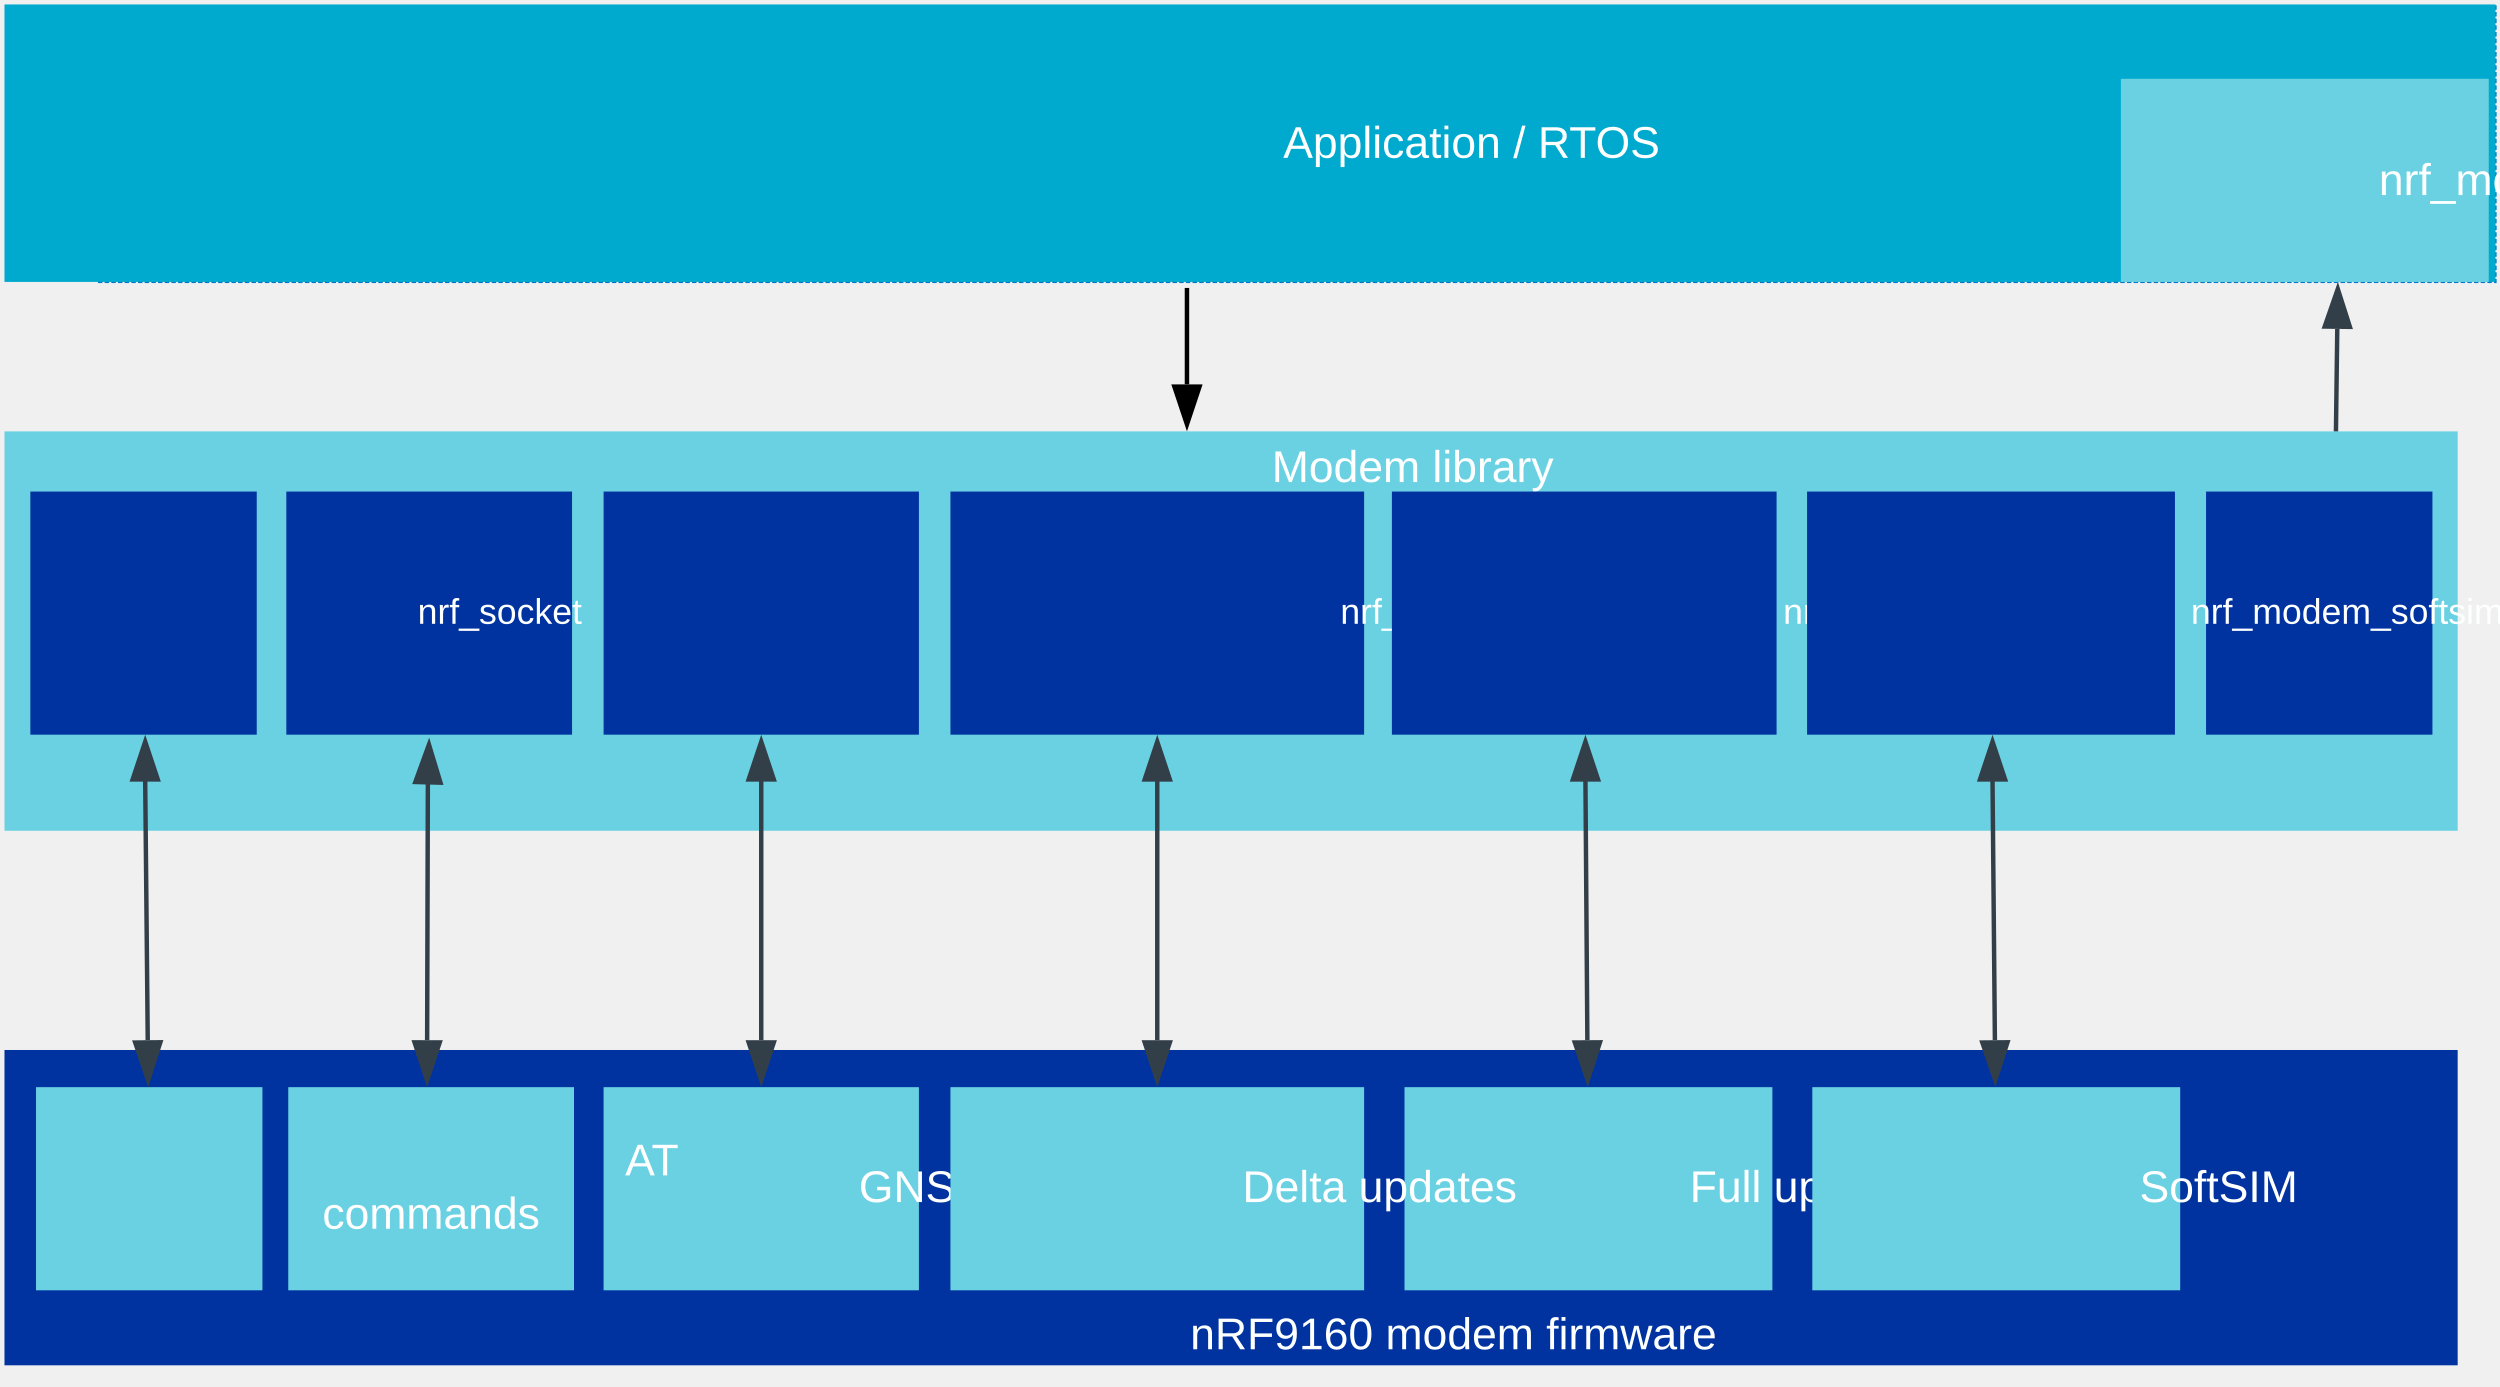
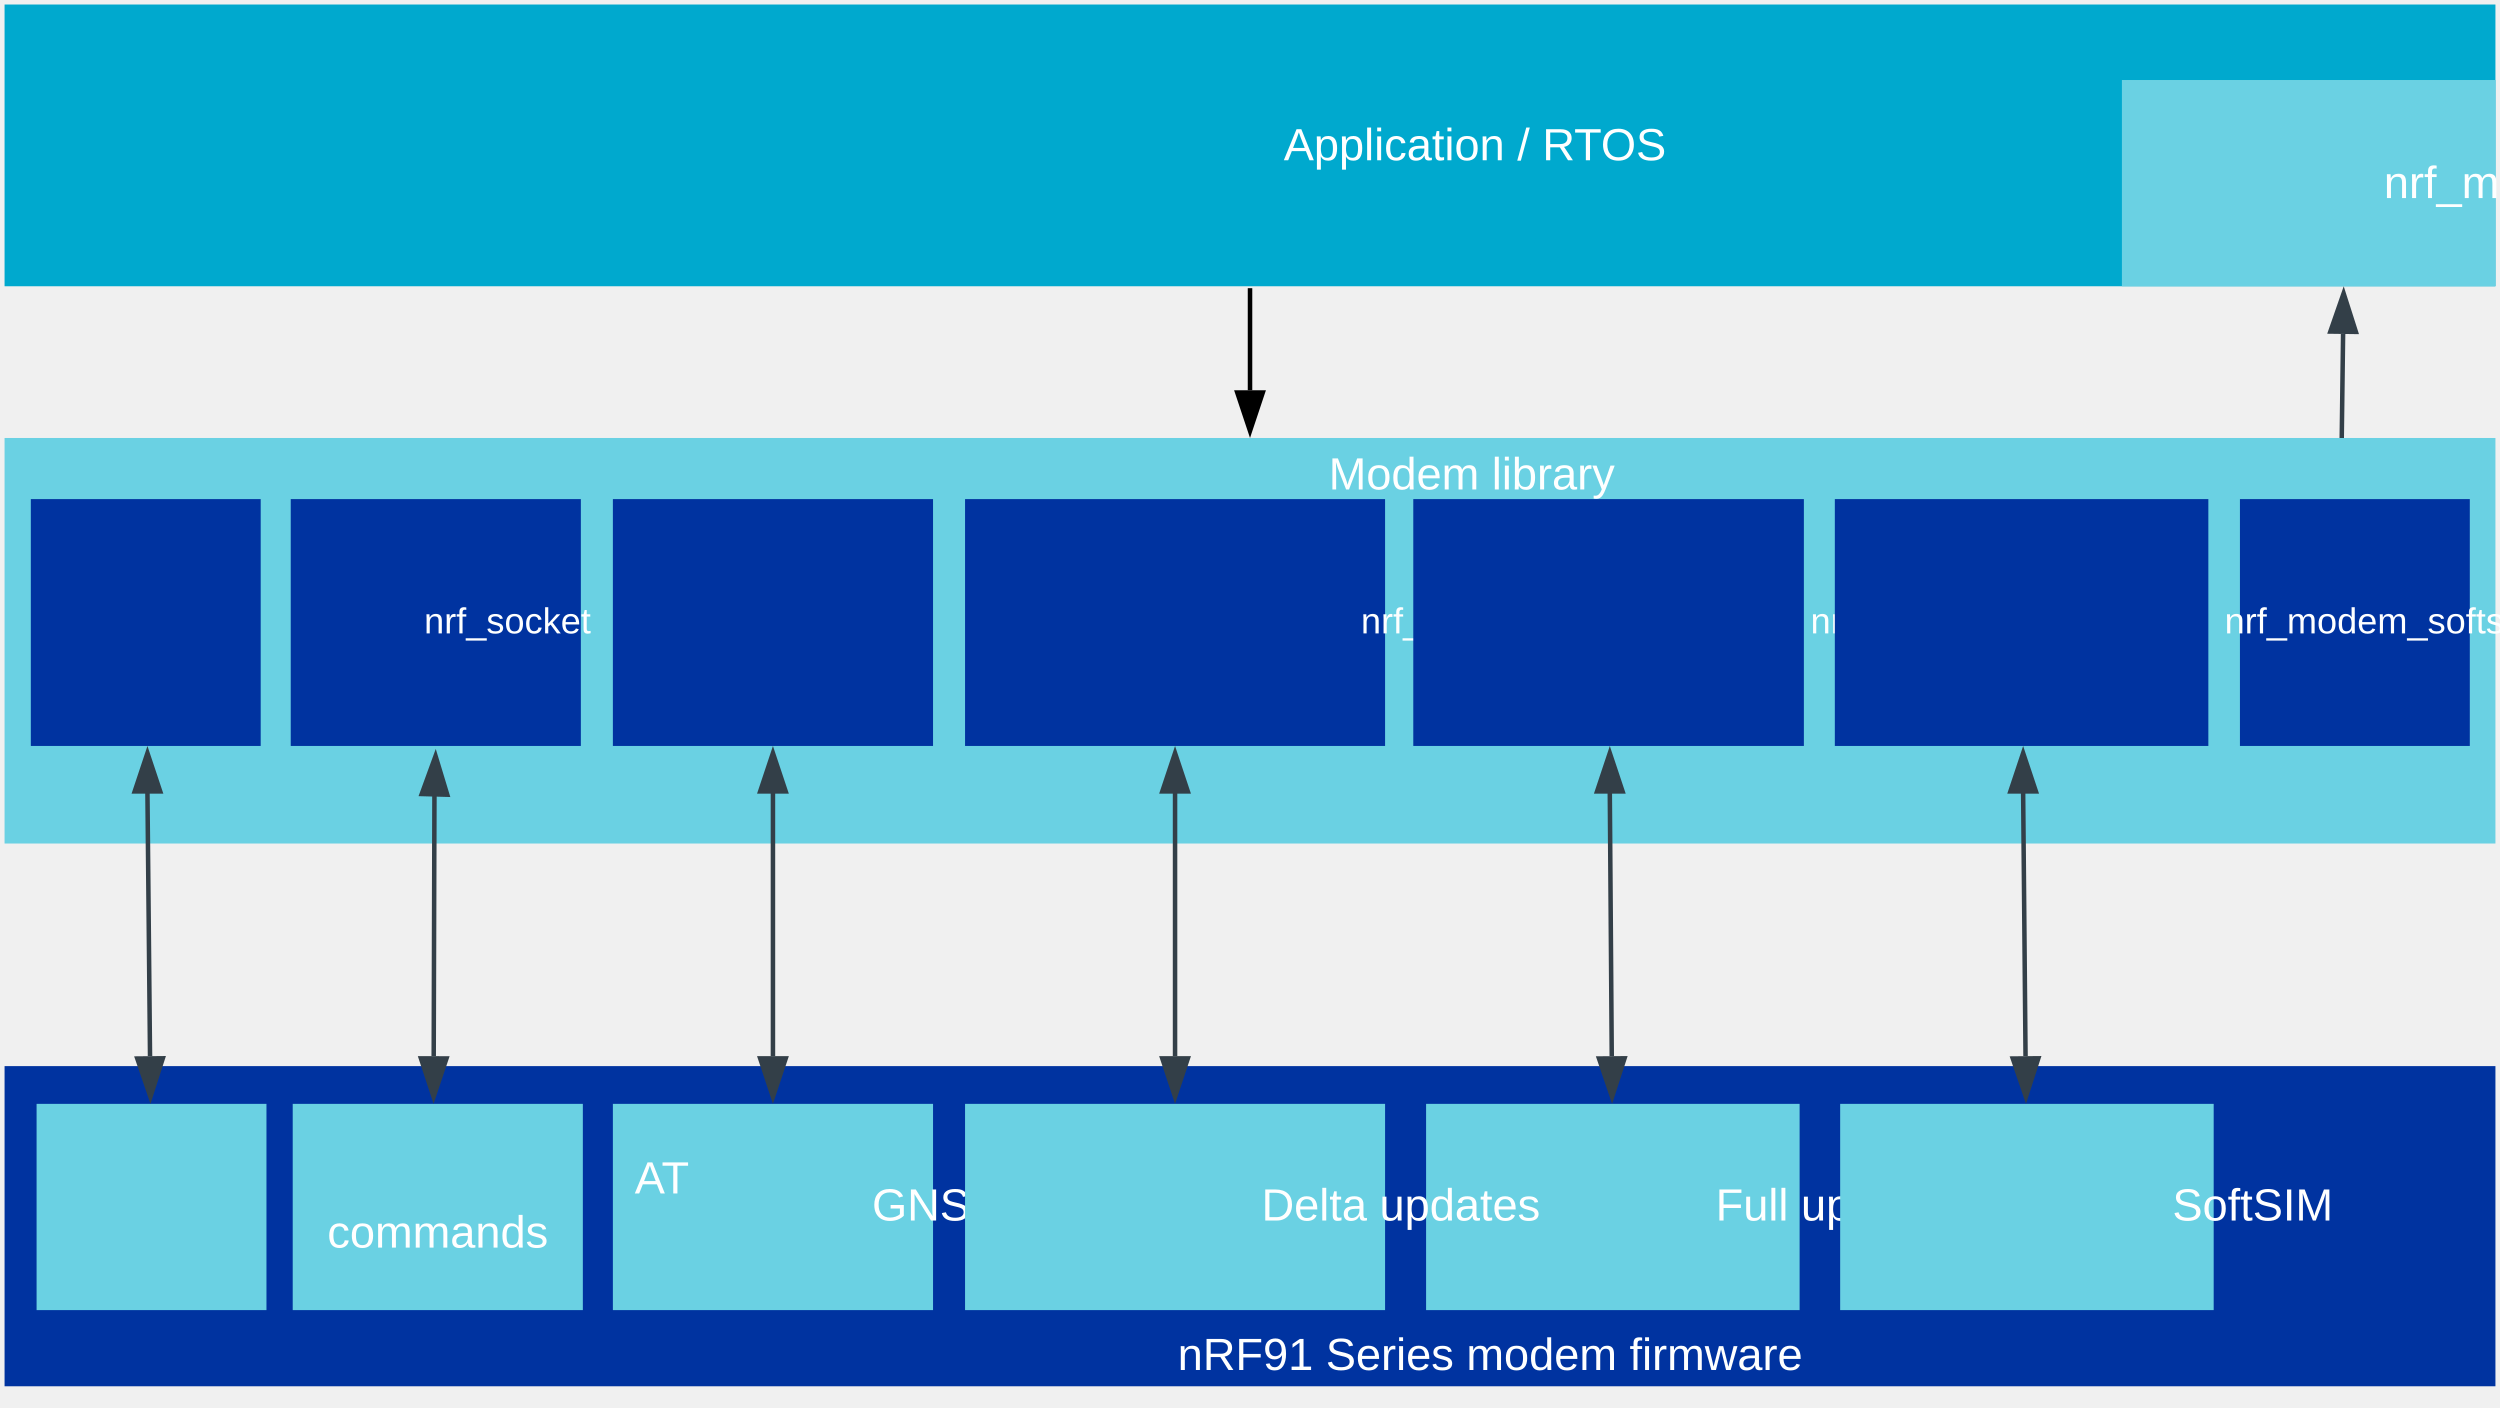
- <svg xmlns="http://www.w3.org/2000/svg" xmlns:ns1="http://schemas.microsoft.com/visio/2003/SVGExtensions/" xmlns:xlink="http://www.w3.org/1999/xlink" width="7.803in" height="4.326in" viewBox="0 0 561.843 311.496" xml:space="preserve" color-interpolation-filters="sRGB" class="st19">
+ <svg xmlns="http://www.w3.org/2000/svg" xmlns:ns1="http://schemas.microsoft.com/visio/2003/SVGExtensions/" xmlns:xlink="http://www.w3.org/1999/xlink" width="7.685in" height="4.326in" viewBox="0 0 553.339 311.496" xml:space="preserve" color-interpolation-filters="sRGB" class="st18">
  <ns1:documentProperties ns1:langID="1035" ns1:viewMarkup="false" />
  <style type="text/css">
	
- 		.st1 {fill:#feffff;stroke:#0077c8;stroke-dasharray:0.5,1;stroke-width:0.5}
- 		.st2 {fill:#0033a0;stroke:none;stroke-width:1}
- 		.st3 {fill:#6ad1e3;stroke:none;stroke-width:1}
- 		.st4 {fill:#00a9ce;stroke:none;stroke-width:1}
- 		.st5 {fill:#feffff;font-family:Arial;font-size:0.833em}
- 		.st6 {fill:#feffff;font-family:Arial;font-size:0.667em}
- 		.st7 {marker-end:url(#mrkr13-37);stroke:#000000;stroke-linecap:butt;stroke-width:1}
- 		.st8 {fill:#000000;fill-opacity:1;stroke:#000000;stroke-opacity:1;stroke-width:0.284}
- 		.st9 {fill:none;marker-end:url(#mrkr13-41);stroke:none;stroke-width:1}
- 		.st10 {fill:#feffff;fill-opacity:1;stroke:#feffff;stroke-opacity:1;stroke-width:0.284}
- 		.st11 {fill:#00a9ce;font-family:Arial;font-size:0.917em}
- 		.st12 {fill:#ffffff;font-family:Arial;font-size:0.833em}
- 		.st13 {font-size:1em}
- 		.st14 {marker-end:url(#mrkr13-61);marker-start:url(#mrkr13-59);stroke:#333f48;stroke-linecap:butt;stroke-width:1}
- 		.st15 {fill:#333f48;fill-opacity:1;stroke:#333f48;stroke-opacity:1;stroke-width:0.284}
- 		.st16 {fill:none;stroke:none;stroke-width:1}
- 		.st17 {marker-end:url(#mrkr13-61);stroke:#333f48;stroke-linecap:butt;stroke-width:1}
- 		.st18 {fill:none;stroke:none;stroke-width:0.5}
- 		.st19 {fill:none;fill-rule:evenodd;font-size:12px;overflow:visible;stroke-linecap:square;stroke-miterlimit:3}
+ 		.st1 {fill:#0033a0;stroke:none;stroke-width:1}
+ 		.st2 {fill:#6ad1e3;stroke:none;stroke-width:1}
+ 		.st3 {fill:#00a9ce;stroke:none;stroke-width:1}
+ 		.st4 {fill:#feffff;font-family:Arial;font-size:0.833em}
+ 		.st5 {fill:#feffff;font-family:Arial;font-size:0.667em}
+ 		.st6 {marker-end:url(#mrkr13-35);stroke:#000000;stroke-linecap:butt;stroke-width:1}
+ 		.st7 {fill:#000000;fill-opacity:1;stroke:#000000;stroke-opacity:1;stroke-width:0.284}
+ 		.st8 {fill:none;marker-end:url(#mrkr13-39);stroke:none;stroke-width:1}
+ 		.st9 {fill:#feffff;fill-opacity:1;stroke:#feffff;stroke-opacity:1;stroke-width:0.284}
+ 		.st10 {fill:#00a9ce;font-family:Arial;font-size:0.917em}
+ 		.st11 {fill:#ffffff;font-family:Arial;font-size:0.833em}
+ 		.st12 {font-size:1em}
+ 		.st13 {marker-end:url(#mrkr13-59);marker-start:url(#mrkr13-57);stroke:#333f48;stroke-linecap:butt;stroke-width:1}
+ 		.st14 {fill:#333f48;fill-opacity:1;stroke:#333f48;stroke-opacity:1;stroke-width:0.284}
+ 		.st15 {fill:none;stroke:none;stroke-width:1}
+ 		.st16 {marker-end:url(#mrkr13-59);stroke:#333f48;stroke-linecap:butt;stroke-width:1}
+ 		.st17 {fill:none;stroke:none;stroke-width:0.5}
+ 		.st18 {fill:none;fill-rule:evenodd;font-size:12px;overflow:visible;stroke-linecap:square;stroke-miterlimit:3}
	
	</style>
  <defs id="Markers">
    <g id="lend13">
      <path d="M 3 1 L 0 0 L 3 -1 L 3 1 " style="stroke:none" />
    </g>
-     <marker id="mrkr13-37" class="st8" ns1:arrowType="13" ns1:arrowSize="2" ns1:setback="10.56" refX="-10.56" orient="auto" markerUnits="strokeWidth" overflow="visible">
+     <marker id="mrkr13-35" class="st7" ns1:arrowType="13" ns1:arrowSize="2" ns1:setback="10.56" refX="-10.56" orient="auto" markerUnits="strokeWidth" overflow="visible">
      <use xlink:href="#lend13" transform="scale(-3.52,-3.52) " />
    </marker>
-     <marker id="mrkr13-41" class="st10" ns1:arrowType="13" ns1:arrowSize="2" ns1:setback="10.56" refX="-10.56" orient="auto" markerUnits="strokeWidth" overflow="visible">
+     <marker id="mrkr13-39" class="st9" ns1:arrowType="13" ns1:arrowSize="2" ns1:setback="10.56" refX="-10.56" orient="auto" markerUnits="strokeWidth" overflow="visible">
      <use xlink:href="#lend13" transform="scale(-3.52,-3.52) " />
    </marker>
-     <marker id="mrkr13-59" class="st15" ns1:arrowType="13" ns1:arrowSize="2" ns1:setback="10.2" refX="10.2" orient="auto" markerUnits="strokeWidth" overflow="visible">
+     <marker id="mrkr13-57" class="st14" ns1:arrowType="13" ns1:arrowSize="2" ns1:setback="10.2" refX="10.2" orient="auto" markerUnits="strokeWidth" overflow="visible">
      <use xlink:href="#lend13" transform="scale(3.52) " />
    </marker>
-     <marker id="mrkr13-61" class="st15" ns1:arrowType="13" ns1:arrowSize="2" ns1:setback="10.56" refX="-10.56" orient="auto" markerUnits="strokeWidth" overflow="visible">
+     <marker id="mrkr13-59" class="st14" ns1:arrowType="13" ns1:arrowSize="2" ns1:setback="10.56" refX="-10.56" orient="auto" markerUnits="strokeWidth" overflow="visible">
      <use xlink:href="#lend13" transform="scale(-3.52,-3.52) " />
    </marker>
  </defs>
  <g ns1:mID="0" ns1:index="1" ns1:groupContext="foregroundPage">
    <ns1:pageProperties ns1:drawingScale="0.0393701" ns1:pageScale="0.0393701" ns1:drawingUnits="24" ns1:shadowOffsetX="8.50394" ns1:shadowOffsetY="-8.50394" />
    <ns1:layer ns1:name="Connector" ns1:index="0" />
-     <g id="shape14-1" ns1:mID="14" ns1:groupContext="shape" transform="translate(22.2598,-248.134)">
-       <ns1:userDefs>
-         <ns1:ud ns1:nameU="visVersion" ns1:val="VT0(15):26" />
-         <ns1:ud ns1:nameU="visMasterStencil" ns1:prompt="" ns1:val="VT4(Basic_U.vssx)" />
-       </ns1:userDefs>
-       <path d="M0 311.5 L538.58 311.5 L538.58 249.52 L0 249.52 L0 311.5 Z" class="st1" />
-     </g>
-     <g id="shape23-3" ns1:mID="23" ns1:groupContext="shape" transform="translate(1,-4.65099)">
-       <ns1:textBlock ns1:margins="rect(4,4,4,4)" />
-       <rect x="0" y="240.63" width="551.339" height="70.866" class="st2" />
-     </g>
-     <g id="shape65-5" ns1:mID="65" ns1:groupContext="shape" transform="translate(1,-124.786)">
-       <rect x="0" y="221.732" width="551.339" height="89.764" class="st3" />
-     </g>
-     <g id="shape94-7" ns1:mID="94" ns1:groupContext="shape" transform="translate(1,-248.134)">
-       <ns1:textBlock ns1:margins="rect(4,4,4,4)" />
-       <ns1:textRect cx="279.921" cy="280.315" width="559.85" height="62.362" />
-       <rect x="0" y="249.134" width="559.843" height="62.362" class="st4" />
-       <text x="237.4" y="283.61" class="st5" ns1:langID="1035">
+     <g id="shape23-1" ns1:mID="23" ns1:groupContext="shape" transform="translate(1,-4.65099)">
+       <ns1:textBlock ns1:margins="rect(4,4,4,4)" />
+       <rect x="0" y="240.63" width="551.339" height="70.866" class="st1" />
+     </g>
+     <g id="shape65-3" ns1:mID="65" ns1:groupContext="shape" transform="translate(1,-124.786)">
+       <rect x="0" y="221.732" width="551.339" height="89.764" class="st2" />
+     </g>
+     <g id="shape94-5" ns1:mID="94" ns1:groupContext="shape" transform="translate(1,-248.134)">
+       <ns1:textBlock ns1:margins="rect(4,4,4,4)" />
+       <ns1:textRect cx="275.669" cy="280.315" width="551.34" height="62.362" />
+       <rect x="0" y="249.134" width="551.339" height="62.362" class="st3" />
+       <text x="233.15" y="283.61" class="st4" ns1:langID="1035">
        <ns1:paragraph ns1:horizAlign="1" ns1:bulletSize="0.166667" />
        <ns1:tabList />Application / RTOS</text>
    </g>
-     <g id="shape97-10" ns1:mID="97" ns1:groupContext="shape" transform="translate(64.3408,-146.383)">
+     <g id="shape97-8" ns1:mID="97" ns1:groupContext="shape" transform="translate(64.3408,-146.383)">
      <ns1:textBlock ns1:margins="rect(4,4,4,4)" />
      <ns1:textRect cx="32.109" cy="284.176" width="64.22" height="54.64" />
-       <rect x="0" y="256.856" width="64.218" height="54.64" class="st2" />
-       <text x="6.32" y="286.58" class="st6" ns1:langID="1035">
+       <rect x="0" y="256.856" width="64.218" height="54.64" class="st1" />
+       <text x="6.32" y="286.58" class="st5" ns1:langID="1035">
        <ns1:paragraph ns1:horizAlign="1" />
        <ns1:tabList />
        <ns1:newlineChar />
        <ns1:newlineChar />nrf_modem_at<ns1:newlineChar />
        <ns1:newlineChar />
      </text>
    </g>
-     <g id="shape98-13" ns1:mID="98" ns1:groupContext="shape" transform="translate(135.646,-146.383)">
+     <g id="shape98-11" ns1:mID="98" ns1:groupContext="shape" transform="translate(135.646,-146.383)">
      <ns1:textBlock ns1:margins="rect(4,4,4,4)" />
      <ns1:textRect cx="35.433" cy="284.176" width="70.87" height="54.64" />
-       <rect x="0" y="256.856" width="70.866" height="54.64" class="st2" />
-       <text x="4.53" y="286.58" class="st6" ns1:langID="1035">
+       <rect x="0" y="256.856" width="70.866" height="54.64" class="st1" />
+       <text x="4.53" y="286.58" class="st5" ns1:langID="1035">
        <ns1:paragraph ns1:horizAlign="1" />
        <ns1:tabList />
        <ns1:newlineChar />
        <ns1:newlineChar />nrf_modem_gnss<ns1:newlineChar />
        <ns1:newlineChar />
      </text>
    </g>
-     <g id="shape99-16" ns1:mID="99" ns1:groupContext="shape" transform="translate(213.598,-146.383)">
+     <g id="shape99-14" ns1:mID="99" ns1:groupContext="shape" transform="translate(213.598,-146.383)">
      <ns1:textBlock ns1:margins="rect(4,4,4,4)" />
      <ns1:textRect cx="46.485" cy="284.176" width="92.97" height="54.64" />
-       <rect x="0" y="256.856" width="92.97" height="54.64" class="st2" />
-       <text x="7.57" y="286.58" class="st6" ns1:langID="1035">
+       <rect x="0" y="256.856" width="92.97" height="54.64" class="st1" />
+       <text x="7.57" y="286.58" class="st5" ns1:langID="1035">
        <ns1:paragraph ns1:horizAlign="1" />
        <ns1:tabList />
        <ns1:newlineChar />
        <ns1:newlineChar />nrf_modem_delta_dfu<ns1:newlineChar />
        <ns1:newlineChar />
      </text>
    </g>
-     <g id="shape100-19" ns1:mID="100" ns1:groupContext="shape" transform="translate(495.787,-146.383)">
+     <g id="shape100-17" ns1:mID="100" ns1:groupContext="shape" transform="translate(495.787,-146.383)">
      <ns1:textBlock ns1:margins="rect(4,4,4,4)" />
      <ns1:textRect cx="25.441" cy="284.176" width="50.89" height="54.64" />
-       <rect x="0" y="256.856" width="50.882" height="54.64" class="st2" />
-       <text x="5.21" y="286.58" class="st6" ns1:langID="1035">
+       <rect x="0" y="256.856" width="50.882" height="54.64" class="st1" />
+       <text x="5.21" y="286.58" class="st5" ns1:langID="1035">
        <ns1:paragraph ns1:horizAlign="1" />
        <ns1:tabList />
        <ns1:newlineChar />
        <ns1:newlineChar />nrf_modem<ns1:newlineChar />
        <ns1:newlineChar />
      </text>
    </g>
-     <g id="shape101-22" ns1:mID="101" ns1:groupContext="shape" transform="translate(312.811,-146.383)">
+     <g id="shape101-20" ns1:mID="101" ns1:groupContext="shape" transform="translate(312.811,-146.383)">
      <ns1:textBlock ns1:margins="rect(4,4,4,4)" />
      <ns1:textRect cx="43.228" cy="284.176" width="86.46" height="54.64" />
-       <rect x="0" y="256.856" width="86.457" height="54.64" class="st2" />
-       <text x="7.88" y="286.58" class="st6" ns1:langID="1035">
+       <rect x="0" y="256.856" width="86.457" height="54.64" class="st1" />
+       <text x="7.88" y="286.58" class="st5" ns1:langID="1035">
        <ns1:paragraph ns1:horizAlign="1" />
        <ns1:tabList />
        <ns1:newlineChar />
        <ns1:newlineChar />nrf_modem_full_dfu<ns1:newlineChar />
        <ns1:newlineChar />
      </text>
    </g>
-     <g id="shape115-25" ns1:mID="115" ns1:groupContext="shape" transform="translate(6.81102,-146.383)">
+     <g id="shape115-23" ns1:mID="115" ns1:groupContext="shape" transform="translate(6.81102,-146.383)">
      <ns1:textBlock ns1:margins="rect(4,4,4,4)" />
      <ns1:textRect cx="25.441" cy="284.176" width="50.89" height="54.64" />
-       <rect x="0" y="256.856" width="50.882" height="54.64" class="st2" />
-       <text x="6.99" y="286.58" class="st6" ns1:langID="1044">
+       <rect x="0" y="256.856" width="50.882" height="54.64" class="st1" />
+       <text x="6.99" y="286.58" class="st5" ns1:langID="1044">
        <ns1:paragraph ns1:horizAlign="1" />
        <ns1:tabList />
        <ns1:newlineChar />
        <ns1:newlineChar />nrf_socket<ns1:newlineChar />
        <ns1:newlineChar />
      </text>
    </g>
-     <g id="shape120-28" ns1:mID="120" ns1:groupContext="shape" transform="translate(476.647,-248.134)">
+     <g id="shape120-26" ns1:mID="120" ns1:groupContext="shape" transform="translate(469.661,-248.134)">
      <ns1:textBlock ns1:margins="rect(4,4,4,4)" />
      <ns1:textRect cx="41.339" cy="288.671" width="82.68" height="45.651" />
-       <rect x="0" y="265.845" width="82.677" height="45.651" class="st3" />
-       <text x="7.99" y="291.97" class="st5" ns1:langID="1035">
+       <rect x="0" y="265.845" width="82.677" height="45.651" class="st2" />
+       <text x="7.99" y="291.97" class="st4" ns1:langID="1035">
        <ns1:paragraph ns1:horizAlign="1" ns1:bulletSize="0.166667" />
        <ns1:tabList />nrf_modem_os</text>
    </g>
-     <g id="group129-31" transform="translate(227.772,-214.55)" ns1:mID="129" ns1:groupContext="group">
-       <g id="shape130-32" ns1:mID="130" ns1:groupContext="shape" ns1:layerMember="0" transform="translate(31.8898,-32.2363)">
-         <path d="M7.09 311.5 L7.09 333.17" class="st7" />
+     <g id="group129-29" transform="translate(237.693,-214.55)" ns1:mID="129" ns1:groupContext="group">
+       <g id="shape130-30" ns1:mID="130" ns1:groupContext="shape" ns1:layerMember="0" transform="translate(31.8898,-33.1624)">
+         <path d="M7.09 311.5 L7.09 334.1" class="st6" />
      </g>
-       <g id="shape131-38" ns1:mID="131" ns1:groupContext="shape" transform="translate(0,-32.2363)">
+       <g id="shape131-36" ns1:mID="131" ns1:groupContext="shape" transform="translate(0,-33.1624)">
        <ns1:textBlock ns1:margins="rect(4,4,4,4)" ns1:tabSpace="42.5197" />
        <ns1:textRect cx="38.976" cy="302.992" width="77.96" height="17.008" />
-         <rect x="0" y="294.488" width="77.953" height="17.008" class="st9" />
-         <text x="27.06" y="306.29" class="st11" ns1:langID="1035">
+         <rect x="0" y="294.488" width="77.953" height="17.008" class="st8" />
+         <text x="27.06" y="306.29" class="st10" ns1:langID="1035">
          <ns1:paragraph ns1:horizAlign="1" />
          <ns1:tabList />Task</text>
      </g>
    </g>
-     <g id="shape135-43" ns1:mID="135" ns1:groupContext="shape" transform="translate(8.08661,-21.5105)">
+     <g id="shape135-41" ns1:mID="135" ns1:groupContext="shape" transform="translate(8.08661,-21.5105)">
      <ns1:textBlock ns1:margins="rect(4,4,4,4)" />
      <ns1:textRect cx="25.441" cy="288.671" width="50.89" height="45.651" />
-       <rect x="0" y="265.845" width="50.882" height="45.651" class="st3" />
-       <text x="6.82" y="291.67" class="st12" ns1:langID="1044">
+       <rect x="0" y="265.845" width="50.882" height="45.651" class="st2" />
+       <text x="6.82" y="291.67" class="st11" ns1:langID="1044">
        <ns1:paragraph ns1:horizAlign="1" ns1:bulletSize="0.166667" />
        <ns1:tabList />IP Stack</text>
    </g>
-     <g id="shape136-46" ns1:mID="136" ns1:groupContext="shape" transform="translate(135.646,-21.5105)">
+     <g id="shape136-44" ns1:mID="136" ns1:groupContext="shape" transform="translate(135.646,-21.5105)">
      <ns1:textBlock ns1:margins="rect(4,4,4,4)" />
      <ns1:textRect cx="35.433" cy="288.671" width="70.87" height="45.651" />
-       <rect x="0" y="265.845" width="70.866" height="45.651" class="st3" />
-       <text x="7.37" y="291.67" class="st12" ns1:langID="1044">
+       <rect x="0" y="265.845" width="70.866" height="45.651" class="st2" />
+       <text x="7.37" y="291.67" class="st11" ns1:langID="1044">
        <ns1:paragraph ns1:horizAlign="1" ns1:bulletSize="0.166667" />
        <ns1:tabList />GNSS Stack</text>
    </g>
-     <g id="shape137-49" ns1:mID="137" ns1:groupContext="shape" transform="translate(64.7795,-21.5105)">
+     <g id="shape137-47" ns1:mID="137" ns1:groupContext="shape" transform="translate(64.7795,-21.5105)">
      <ns1:textBlock ns1:margins="rect(4,4,4,4)" />
      <ns1:textRect cx="32.109" cy="288.671" width="64.22" height="45.651" />
-       <rect x="0" y="265.845" width="64.218" height="45.651" class="st3" />
-       <text x="25.72" y="285.67" class="st12" ns1:langID="1044">
-         <ns1:paragraph ns1:horizAlign="1" ns1:bulletSize="0.166667" />
-         <ns1:tabList />AT <tspan x="7.66" dy="1.2em" class="st13">commands</tspan>
-       </text>
-     </g>
-     <g id="shape181-53" ns1:mID="181" ns1:groupContext="shape" ns1:layerMember="0" transform="translate(178.165,-146.383)">
-       <path d="M-7.09 321.7 L-7.09 322.06 L-7.09 380.16" class="st14" />
-     </g>
-     <g id="shape182-62" ns1:mID="182" ns1:groupContext="shape" ns1:layerMember="0" transform="translate(103.158,-145.736)">
-       <path d="M-7 321.7 L-7.01 322.06 L-7.17 379.51" class="st14" />
-     </g>
-     <g id="shape184-69" ns1:mID="184" ns1:groupContext="shape" ns1:layerMember="0" transform="translate(267.17,-146.383)">
-       <path d="M-7.09 321.7 L-7.09 322.06 L-7.09 380.16" class="st14" />
-     </g>
-     <g id="shape185-76" ns1:mID="185" ns1:groupContext="shape" ns1:layerMember="0" transform="translate(349.442,-146.383)">
-       <path d="M6.87 321.7 L6.87 322.06 L7.3 380.16" class="st14" />
-     </g>
-     <g id="shape187-83" ns1:mID="187" ns1:groupContext="shape" transform="translate(315.646,-21.5105)">
+       <rect x="0" y="265.845" width="64.218" height="45.651" class="st2" />
+       <text x="25.72" y="285.67" class="st11" ns1:langID="1044">
+         <ns1:paragraph ns1:horizAlign="1" ns1:bulletSize="0.166667" />
+         <ns1:tabList />AT <tspan x="7.66" dy="1.2em" class="st12">commands</tspan>
+       </text>
+     </g>
+     <g id="shape181-51" ns1:mID="181" ns1:groupContext="shape" ns1:layerMember="0" transform="translate(178.165,-146.383)">
+       <path d="M-7.09 321.7 L-7.09 322.06 L-7.09 380.16" class="st13" />
+     </g>
+     <g id="shape182-60" ns1:mID="182" ns1:groupContext="shape" ns1:layerMember="0" transform="translate(103.158,-145.736)">
+       <path d="M-7 321.7 L-7.01 322.06 L-7.17 379.51" class="st13" />
+     </g>
+     <g id="shape184-67" ns1:mID="184" ns1:groupContext="shape" ns1:layerMember="0" transform="translate(267.17,-146.383)">
+       <path d="M-7.09 321.7 L-7.09 322.06 L-7.09 380.16" class="st13" />
+     </g>
+     <g id="shape185-74" ns1:mID="185" ns1:groupContext="shape" ns1:layerMember="0" transform="translate(349.442,-146.383)">
+       <path d="M6.87 321.7 L6.87 322.06 L7.3 380.16" class="st13" />
+     </g>
+     <g id="shape187-81" ns1:mID="187" ns1:groupContext="shape" transform="translate(315.646,-21.5105)">
      <ns1:textBlock ns1:margins="rect(4,4,4,4)" />
      <ns1:textRect cx="41.339" cy="288.671" width="82.68" height="45.651" />
-       <rect x="0" y="265.845" width="82.677" height="45.651" class="st3" />
-       <text x="14.1" y="291.67" class="st12" ns1:langID="1044">
+       <rect x="0" y="265.845" width="82.677" height="45.651" class="st2" />
+       <text x="14.1" y="291.67" class="st11" ns1:langID="1044">
        <ns1:paragraph ns1:horizAlign="1" ns1:bulletSize="0.166667" />
        <ns1:tabList />Full updates</text>
    </g>
-     <g id="shape188-86" ns1:mID="188" ns1:groupContext="shape" transform="translate(213.598,-21.5105)">
+     <g id="shape188-84" ns1:mID="188" ns1:groupContext="shape" transform="translate(213.598,-21.5105)">
      <ns1:textBlock ns1:margins="rect(4,4,4,4)" />
      <ns1:textRect cx="46.485" cy="288.671" width="92.97" height="45.651" />
-       <rect x="0" y="265.845" width="92.97" height="45.651" class="st3" />
-       <text x="15.63" y="291.67" class="st12" ns1:langID="1044">
+       <rect x="0" y="265.845" width="92.97" height="45.651" class="st2" />
+       <text x="15.63" y="291.67" class="st11" ns1:langID="1044">
        <ns1:paragraph ns1:horizAlign="1" ns1:bulletSize="0.166667" />
        <ns1:tabList />Delta updates</text>
    </g>
-     <g id="shape189-89" ns1:mID="189" ns1:groupContext="shape" transform="translate(406.118,-146.383)">
+     <g id="shape189-87" ns1:mID="189" ns1:groupContext="shape" transform="translate(406.118,-146.383)">
      <ns1:textBlock ns1:margins="rect(4,4,4,4)" />
      <ns1:textRect cx="41.339" cy="284.176" width="82.68" height="54.64" />
-       <rect x="0" y="256.856" width="82.677" height="54.64" class="st2" />
-       <text x="6.22" y="286.58" class="st6" ns1:langID="1044">
+       <rect x="0" y="256.856" width="82.677" height="54.64" class="st1" />
+       <text x="6.22" y="286.58" class="st5" ns1:langID="1044">
        <ns1:paragraph ns1:horizAlign="1" />
        <ns1:tabList />
        <ns1:newlineChar />
        <ns1:newlineChar />nrf_modem_softsim<ns1:newlineChar />
        <ns1:newlineChar />
      </text>
    </g>
-     <g id="shape193-92" ns1:mID="193" ns1:groupContext="shape" transform="translate(205.095,-1)">
-       <ns1:textBlock ns1:margins="rect(4,4,4,4)" />
-       <ns1:textRect cx="71.575" cy="301.241" width="143.15" height="20.511" />
-       <rect x="0" y="290.986" width="143.15" height="20.511" class="st16" />
-       <text x="12.39" y="304.24" class="st5" ns1:langID="1044">
-         <ns1:paragraph ns1:horizAlign="1" ns1:bulletSize="0.166667" />
-         <ns1:tabList />nRF9160 modem firmware</text>
-     </g>
-     <g id="shape195-95" ns1:mID="195" ns1:groupContext="shape" ns1:layerMember="0" transform="translate(518.109,-214.55)">
-       <path d="M6.87 311.5 L7.17 288.47" class="st17" />
-     </g>
-     <g id="shape196-100" ns1:mID="196" ns1:groupContext="shape" transform="translate(407.299,-21.5105)">
+     <g id="shape193-90" ns1:mID="193" ns1:groupContext="shape" transform="translate(188.795,-1)">
+       <ns1:textBlock ns1:margins="rect(4,4,4,4)" />
+       <ns1:textRect cx="91.063" cy="301.241" width="182.13" height="20.511" />
+       <rect x="0" y="290.986" width="182.126" height="20.511" class="st15" />
+       <text x="21.88" y="304.24" class="st4" ns1:langID="1044">
+         <ns1:paragraph ns1:horizAlign="1" ns1:bulletSize="0.166667" />
+         <ns1:tabList />nRF91 Series modem firmware</text>
+     </g>
+     <g id="shape195-93" ns1:mID="195" ns1:groupContext="shape" ns1:layerMember="0" transform="translate(511.45,-214.55)">
+       <path d="M6.87 311.5 L7.17 288.47" class="st16" />
+     </g>
+     <g id="shape196-98" ns1:mID="196" ns1:groupContext="shape" transform="translate(407.299,-21.5105)">
      <ns1:textBlock ns1:margins="rect(4,4,4,4)" />
      <ns1:textRect cx="41.339" cy="288.671" width="82.68" height="45.651" />
-       <rect x="0" y="265.845" width="82.677" height="45.651" class="st3" />
-       <text x="23.55" y="291.67" class="st12" ns1:langID="1044">
+       <rect x="0" y="265.845" width="82.677" height="45.651" class="st2" />
+       <text x="23.55" y="291.67" class="st11" ns1:langID="1044">
        <ns1:paragraph ns1:horizAlign="1" ns1:bulletSize="0.166667" />
        <ns1:tabList />SoftSIM</text>
    </g>
-     <g id="shape197-103" ns1:mID="197" ns1:groupContext="shape" ns1:layerMember="0" transform="translate(440.981,-146.383)">
-       <path d="M6.82 321.7 L6.82 322.06 L7.35 380.16" class="st14" />
-     </g>
-     <g id="shape198-110" ns1:mID="198" ns1:groupContext="shape" ns1:layerMember="0" transform="translate(25.8253,-146.383)">
-       <path d="M6.8 321.7 L6.8 322.06 L7.37 380.16" class="st14" />
-     </g>
-     <g id="shape199-117" ns1:mID="199" ns1:groupContext="shape" transform="translate(229.02,-195.656)">
+     <g id="shape197-101" ns1:mID="197" ns1:groupContext="shape" ns1:layerMember="0" transform="translate(440.981,-146.383)">
+       <path d="M6.82 321.7 L6.82 322.06 L7.35 380.16" class="st13" />
+     </g>
+     <g id="shape198-108" ns1:mID="198" ns1:groupContext="shape" ns1:layerMember="0" transform="translate(25.8253,-146.383)">
+       <path d="M6.8 321.7 L6.8 322.06 L7.37 380.16" class="st13" />
+     </g>
+     <g id="shape199-115" ns1:mID="199" ns1:groupContext="shape" transform="translate(237.288,-195.656)">
      <ns1:textBlock ns1:margins="rect(4,4,4,4)" ns1:tabSpace="42.5197" ns1:verticalAlign="0" />
      <ns1:textRect cx="38.47" cy="301.241" width="76.95" height="20.511" />
-       <rect x="0" y="290.986" width="76.94" height="20.511" class="st18" />
-       <text x="6.8" y="303.99" class="st5" ns1:langID="1035">
+       <rect x="0" y="290.986" width="76.94" height="20.511" class="st17" />
+       <text x="6.8" y="303.99" class="st4" ns1:langID="1035">
        <ns1:paragraph ns1:horizAlign="1" />
        <ns1:tabList />Modem library</text>
    </g>
  </g>
</svg>
